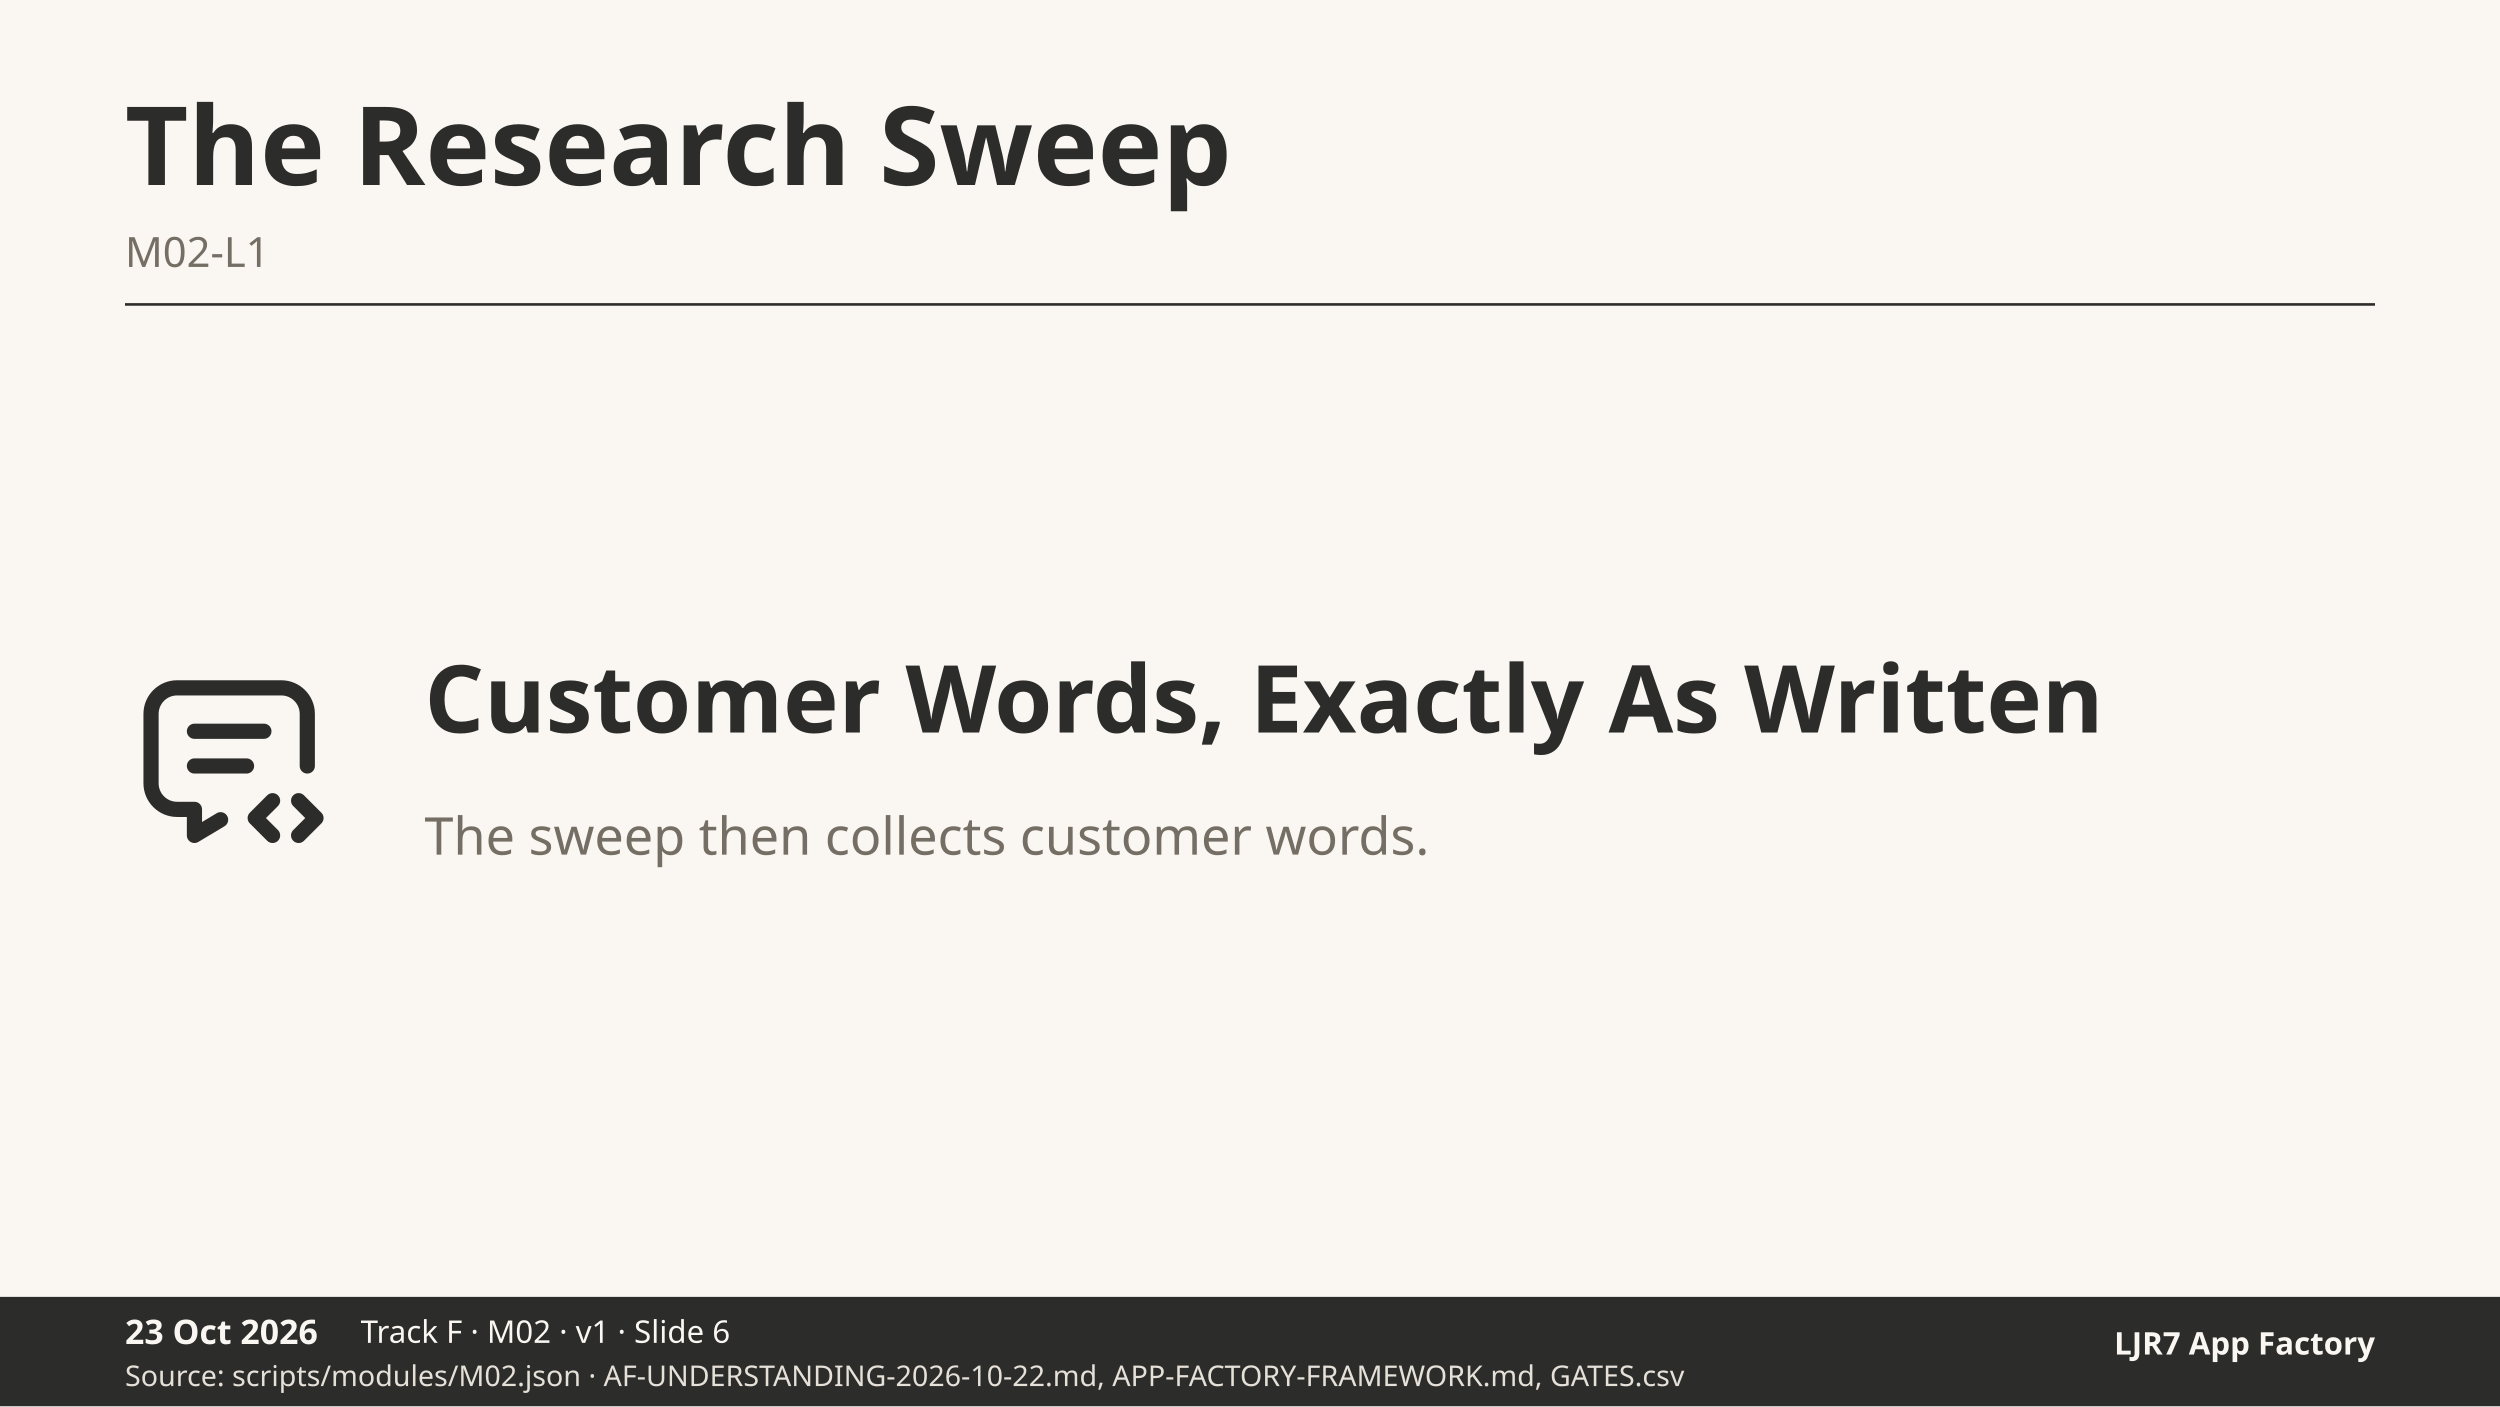
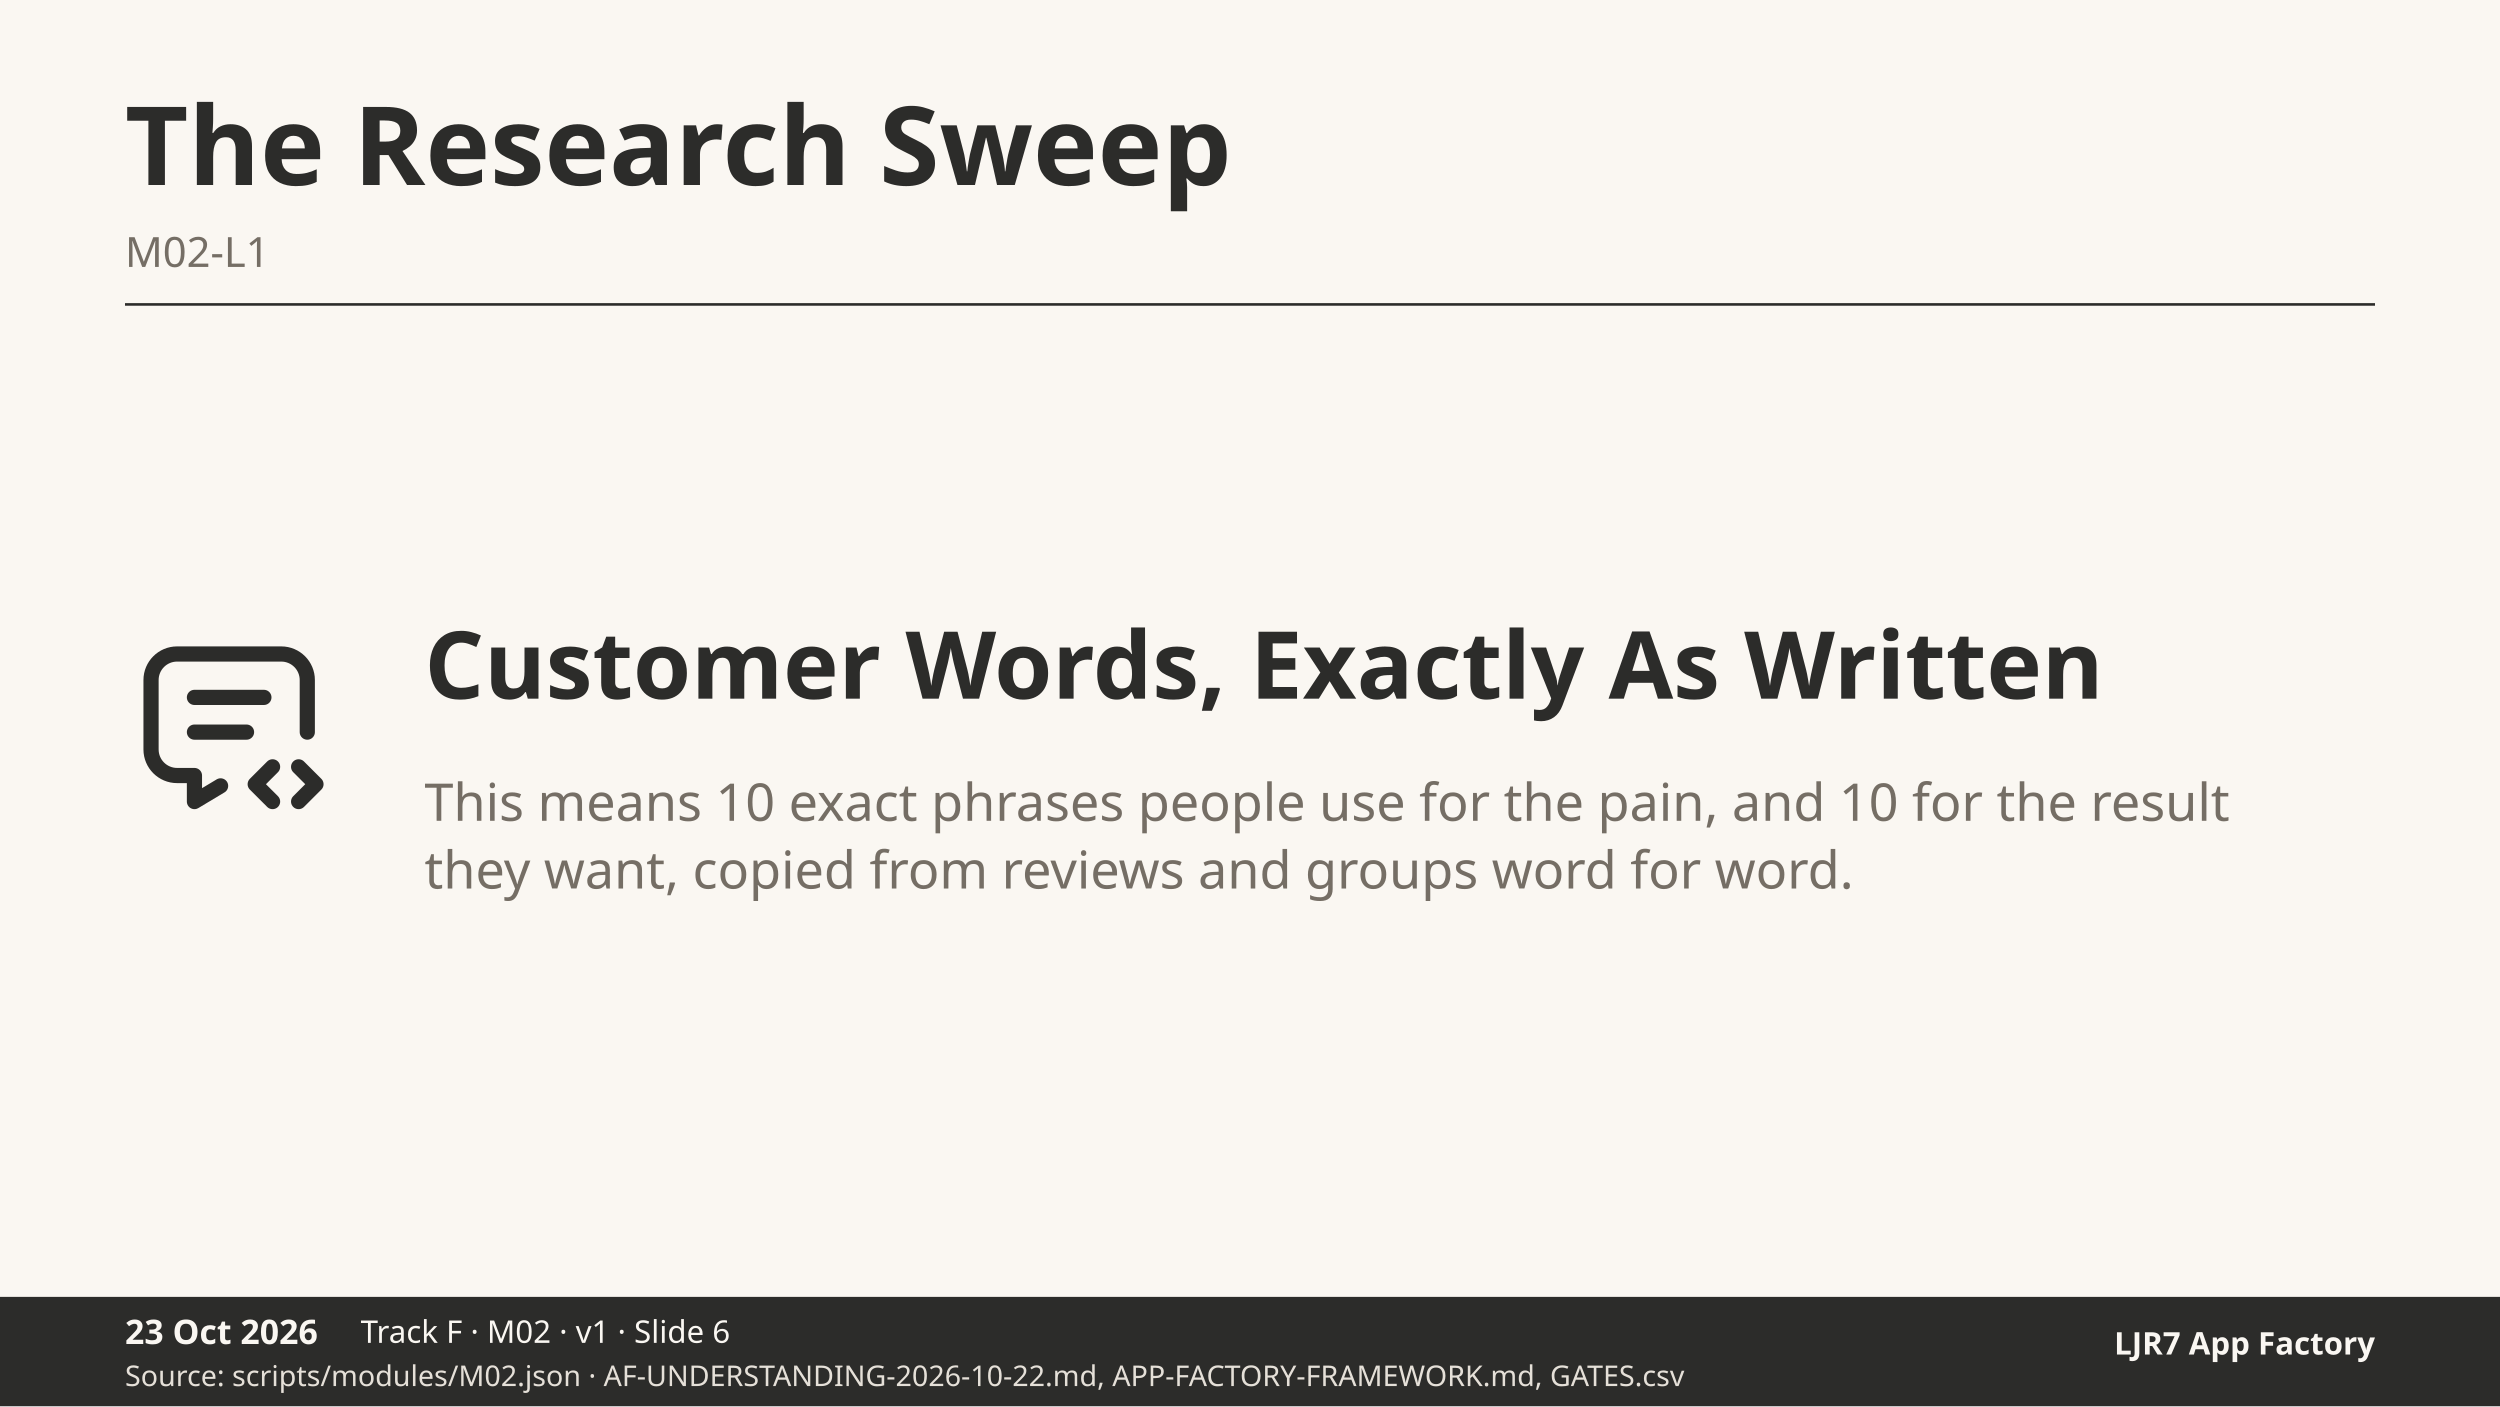
<svg xmlns="http://www.w3.org/2000/svg" width="1920" height="1080" viewBox="0 0 1920 1080">
  <defs>
    <filter id="soft" x="-10%" y="-10%" width="120%" height="130%">
      <feDropShadow dx="0" dy="3" stdDeviation="6" flood-color="#2C2C2A" flood-opacity="0.08" />
    </filter>
  </defs>
  <rect width="1920" height="1080" fill="#FAF7F2" />
  <text x="96.0" y="142.1" font-family="Lexend" font-size="84" font-weight="700" fill="#2C2C2A" text-anchor="start">The Research Sweep</text>
  <text x="96.0" y="205.0" font-family="Lexend" font-size="32" font-weight="400" fill="#756E65" text-anchor="start">M02-L1</text>
  <rect x="96.0" y="232.8" width="1728.0" height="2.0" rx="0" fill="#2C2C2A" />
  <rect x="0.0" y="996.0" width="1920.0" height="84.0" rx="0" fill="#2C2C2A" />
  <text x="96.0" y="1032.2" font-family="Lexend" font-size="26" font-weight="700" fill="#FAF7F2" text-anchor="start">23 Oct 2026</text>
  <text x="277.0" y="1031.3" font-family="Lexend" font-size="24" font-weight="400" fill="#FAF7F2" text-anchor="start">Track F · M02 · v1 · Slide 6</text>
  <text x="96.0" y="1064.5" font-family="Lexend" font-size="22" font-weight="400" fill="#E5E0D8" text-anchor="start">Source: scripts/modules/M02.json · AF-UNDERSTANDING-2026-10-22.md, APP-FACTORY-FRAMEWORK.md, GATES.csv</text>
  <text x="1824.0" y="1040.3" font-family="Lexend" font-size="24" font-weight="600" fill="#FAF7F2" text-anchor="end">LJR7 App Factory</text>
-   <g transform="translate(96.0,501.6) scale(6.6667)" fill="none" stroke="#2C2C2A" stroke-width="1.75" stroke-linecap="round" stroke-linejoin="round">
+   <g transform="translate(96.0,475.6) scale(6.6667)" fill="none" stroke="#2C2C2A" stroke-width="1.75" stroke-linecap="round" stroke-linejoin="round">
    <path d="M8 9h8" />
    <path d="M8 13h6" />
    <path d="M11.012 19.193l-3.012 1.807v-3h-2a3 3 0 0 1 -3 -3v-8a3 3 0 0 1 3 -3h12a3 3 0 0 1 3 3v6" />
    <path d="M20 21l2 -2l-2 -2" />
    <path d="M17 17l-2 2l2 2" />
  </g>
-   <text x="326.0" y="562.6" font-family="Lexend" font-size="72" font-weight="700" fill="#2C2C2A" text-anchor="start">Customer Words, Exactly As Written</text>
-   <text x="326.0" y="656.4" font-family="Lexend" font-size="40" font-weight="400" fill="#756E65" text-anchor="start">The sweep then collects customer words.</text>
+   <text x="326.0" y="536.6" font-family="Lexend" font-size="72" font-weight="700" fill="#2C2C2A" text-anchor="start">Customer Words, Exactly As Written</text>
+   <text x="326.0" y="630.4" font-family="Lexend" font-size="40" font-weight="400" fill="#756E65" text-anchor="start">This means 10 exact phrases people use for the pain, and 10 for the result</text>
+   <text x="326.0" y="682.4" font-family="Lexend" font-size="40" font-weight="400" fill="#756E65" text-anchor="start">they want, copied from reviews and groups word for word.</text>
</svg>
